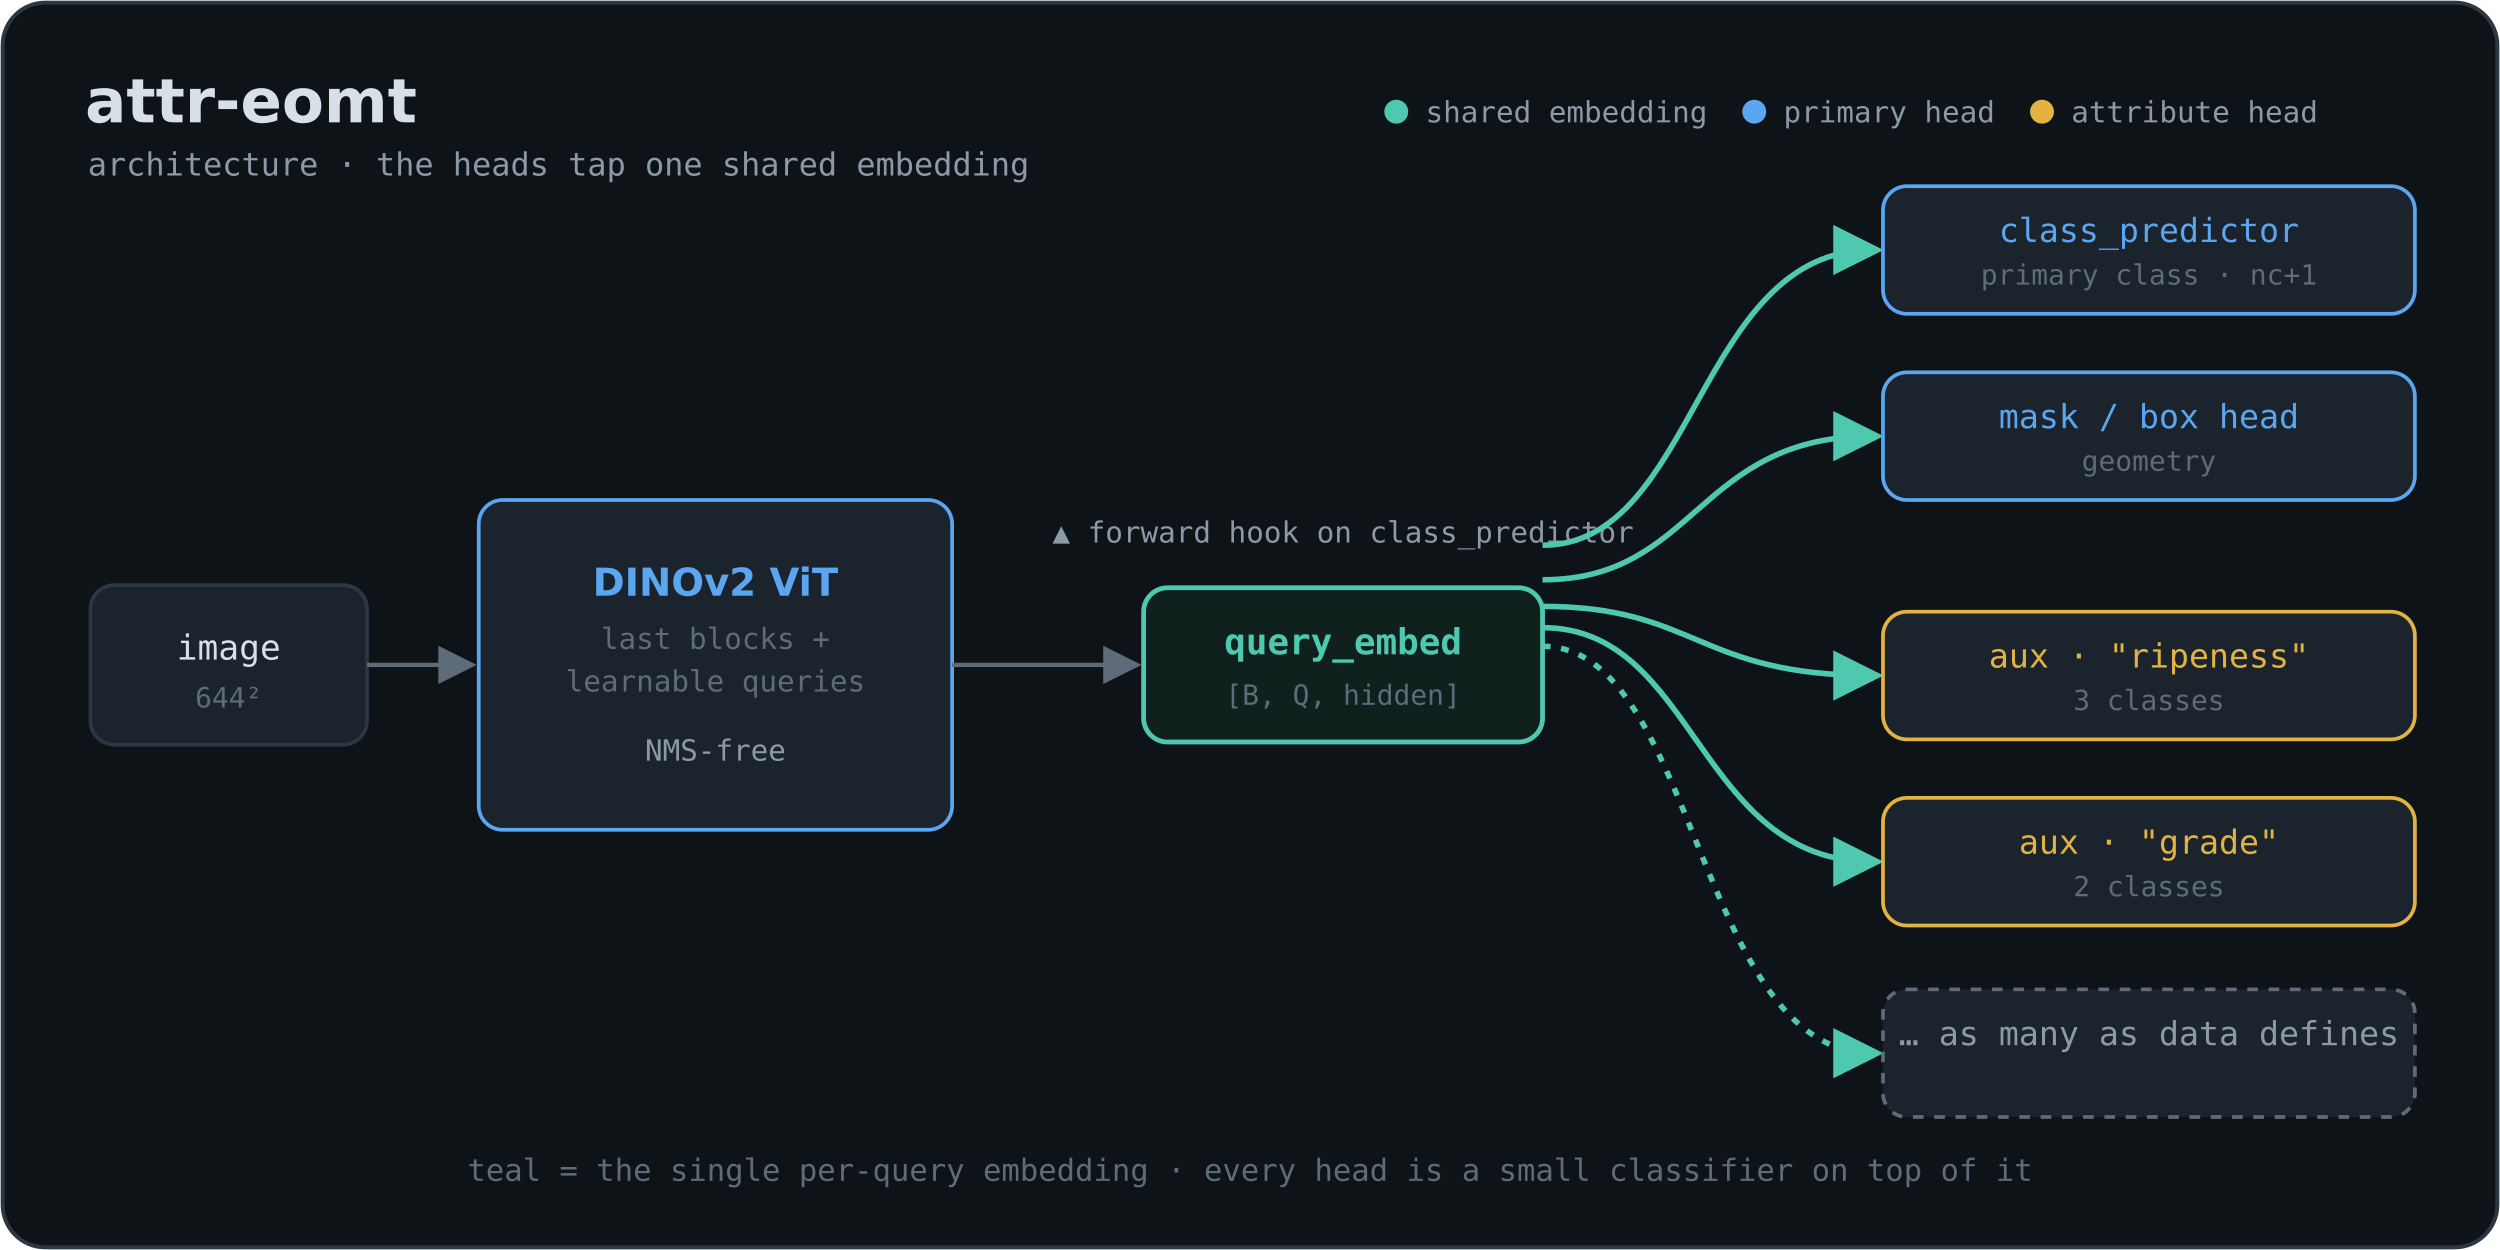
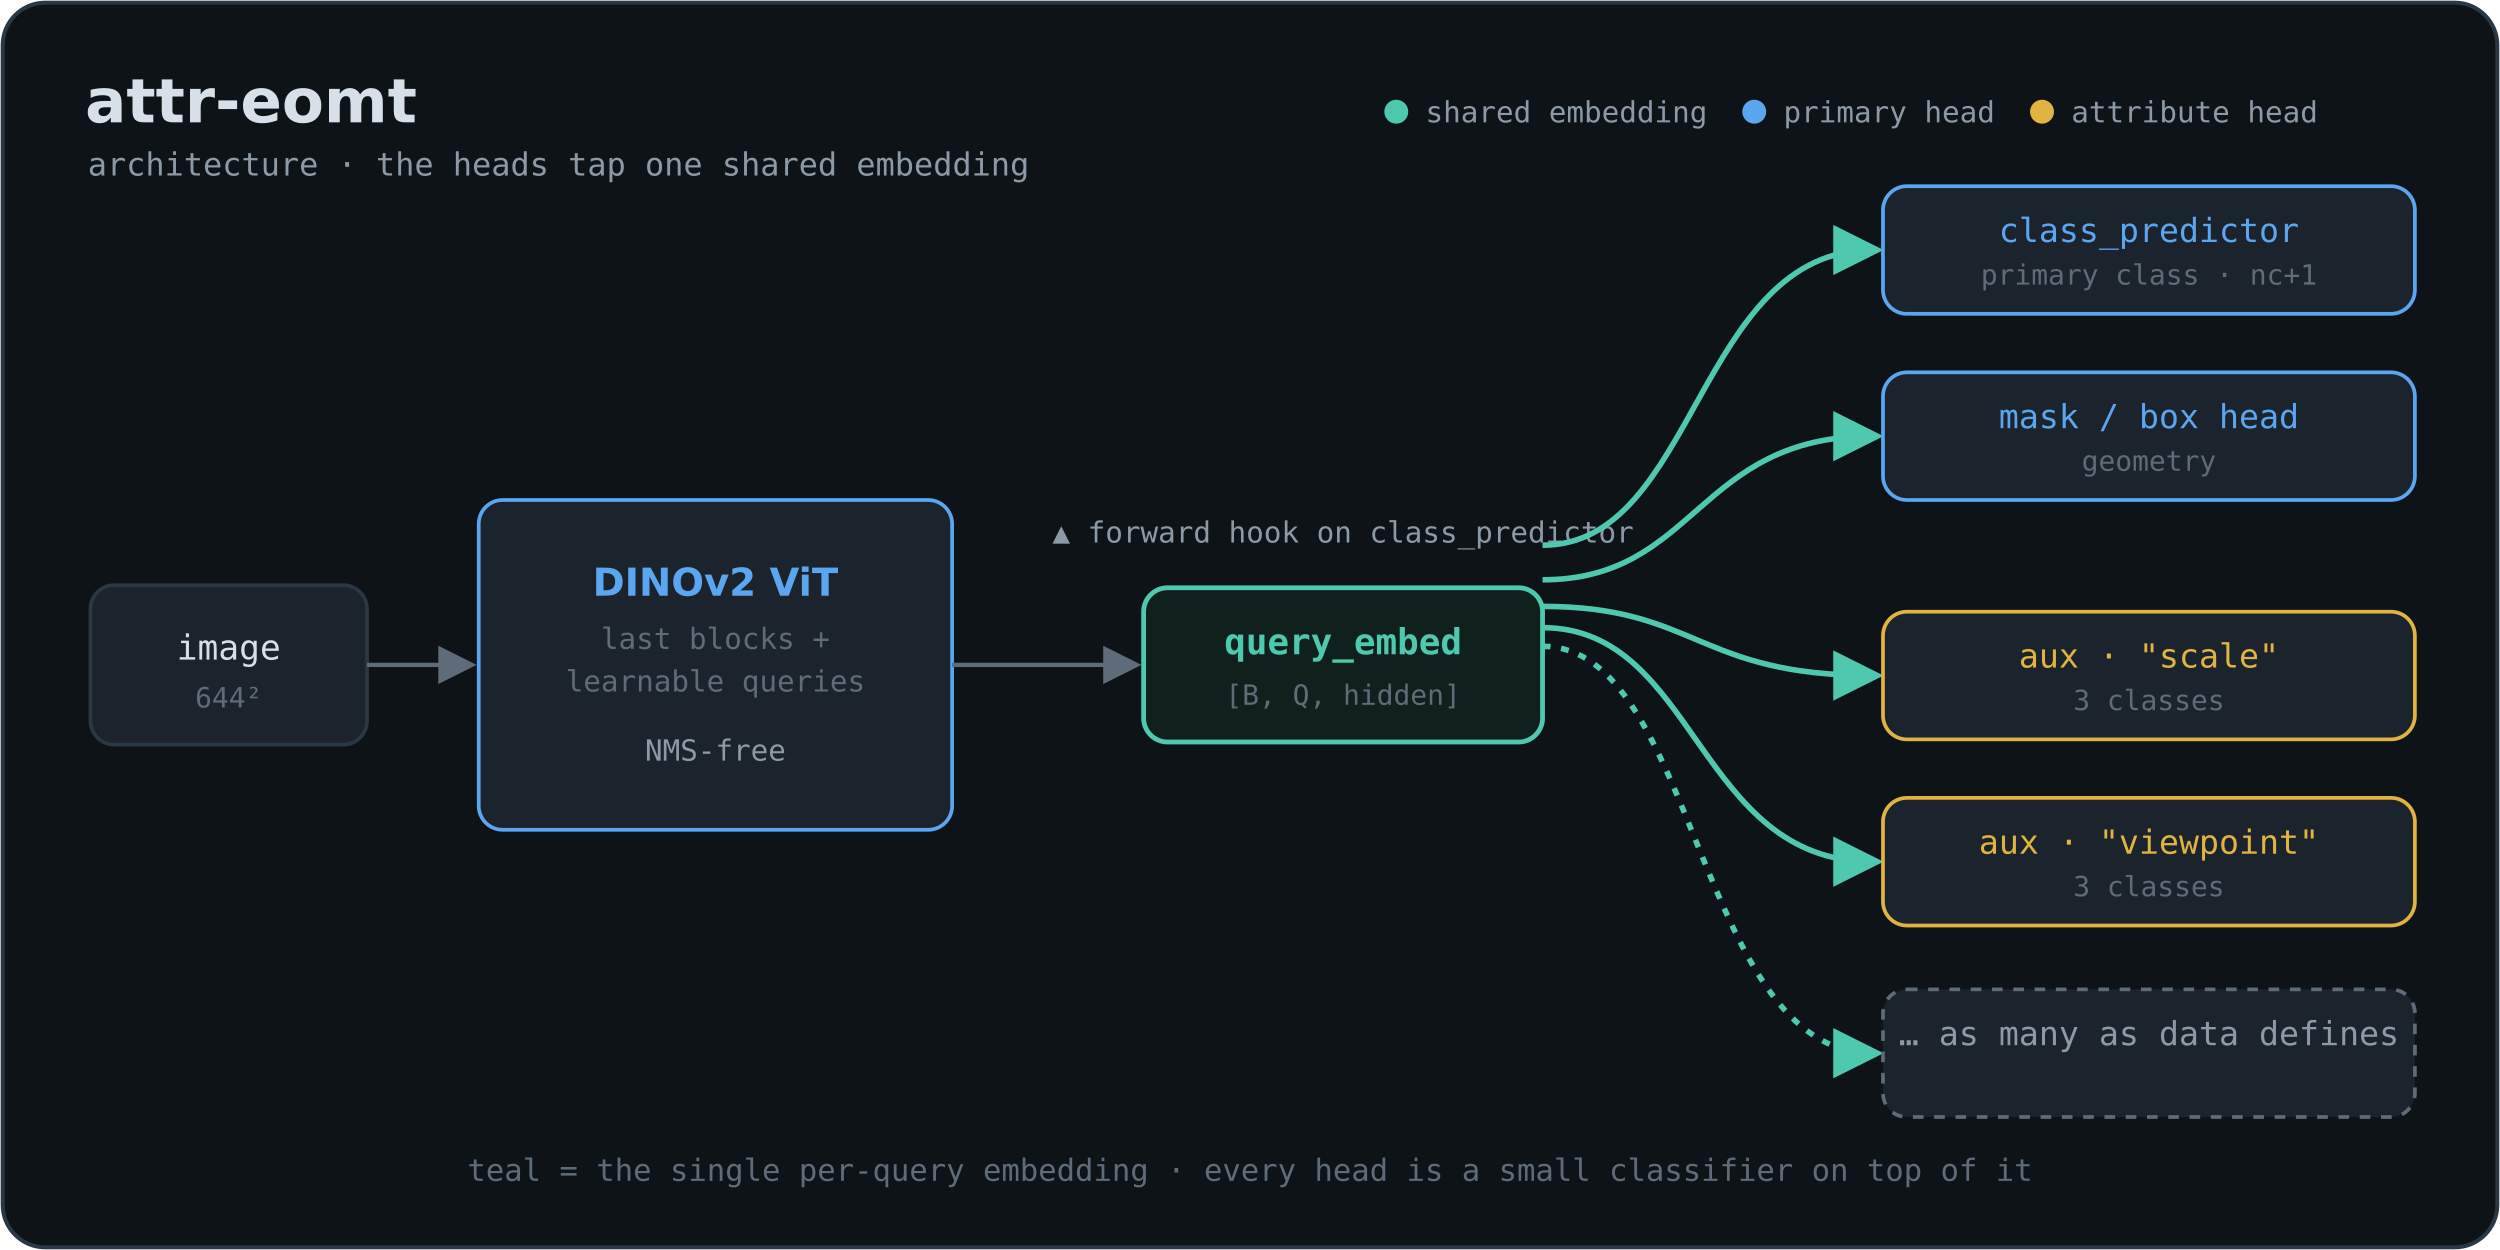
<svg xmlns="http://www.w3.org/2000/svg" viewBox="0 0 940 470" width="940" height="470">
  <rect x="1" y="1" width="938" height="468" rx="16" fill="#0e1318" stroke="#2a3744" stroke-width="1.5" />
  <text x="32" y="46" font-family="DejaVu Sans, sans-serif" font-size="23" fill="#d7e0e8" text-anchor="start" font-weight="bold">attr-eomt</text>
  <text x="33" y="66" font-family="DejaVu Sans Mono, monospace" font-size="12" fill="#8c9aa8" text-anchor="start" font-weight="normal">architecture · the heads tap one shared embedding</text>
  <circle cx="525" cy="42" r="4.5" fill="#4ec9b0" />
  <text x="536" y="46" font-family="DejaVu Sans Mono, monospace" font-size="11" fill="#8c9aa8">shared embedding</text>
  <circle cx="659.6" cy="42" r="4.5" fill="#5aa6f0" />
  <text x="670.6" y="46" font-family="DejaVu Sans Mono, monospace" font-size="11" fill="#8c9aa8">primary head</text>
  <circle cx="767.8" cy="42" r="4.5" fill="#e2b341" />
  <text x="778.8" y="46" font-family="DejaVu Sans Mono, monospace" font-size="11" fill="#8c9aa8">attribute head</text>
  <defs>
    <marker id="a" markerWidth="9" markerHeight="9" refX="7" refY="4.5" orient="auto">
      <path d="M0,0 L9,4.5 L0,9 z" fill="#5e6b78" />
    </marker>
    <marker id="aq" markerWidth="9" markerHeight="9" refX="7" refY="4.5" orient="auto">
      <path d="M0,0 L9,4.5 L0,9 z" fill="#4ec9b0" />
    </marker>
  </defs>
  <rect x="34" y="220" width="104" height="60" rx="9" fill="#1b232c" stroke="#2a3744" stroke-width="1.4" />
  <text x="86" y="248" font-family="DejaVu Sans Mono, monospace" font-size="13" fill="#d7e0e8" text-anchor="middle" font-weight="normal">image</text>
  <text x="86" y="266" font-family="DejaVu Sans Mono, monospace" font-size="10.5" fill="#5e6b78" text-anchor="middle" font-weight="normal">644²</text>
  <path d="M138,250 H176" stroke="#5e6b78" stroke-width="1.6" fill="none" marker-end="url(#a)" />
  <rect x="180" y="188" width="178" height="124" rx="9" fill="#1b232c" stroke="#5aa6f0" stroke-width="1.4" />
  <text x="269" y="224" font-family="DejaVu Sans, sans-serif" font-size="14.5" fill="#5aa6f0" text-anchor="middle" font-weight="bold">DINOv2 ViT</text>
  <text x="269" y="244" font-family="DejaVu Sans Mono, monospace" font-size="11" fill="#5e6b78" text-anchor="middle" font-weight="normal">last blocks +</text>
  <text x="269" y="260" font-family="DejaVu Sans Mono, monospace" font-size="11" fill="#5e6b78" text-anchor="middle" font-weight="normal">learnable queries</text>
  <text x="269" y="286" font-family="DejaVu Sans Mono, monospace" font-size="11" fill="#8c9aa8" text-anchor="middle" font-weight="normal">NMS-free</text>
  <path d="M358,250 H426" stroke="#5e6b78" stroke-width="1.6" fill="none" marker-end="url(#a)" />
  <rect x="430" y="221" width="150" height="58" rx="9" fill="#10201c" stroke="#4ec9b0" stroke-width="1.8" />
  <text x="505" y="246" font-family="DejaVu Sans Mono, monospace" font-size="13.5" fill="#4ec9b0" text-anchor="middle" font-weight="bold">query_embed</text>
  <text x="505" y="265" font-family="DejaVu Sans Mono, monospace" font-size="10.5" fill="#5e6b78" text-anchor="middle" font-weight="normal">[B, Q, hidden]</text>
  <text x="505" y="204" font-family="DejaVu Sans Mono, monospace" font-size="11" fill="#8c9aa8" text-anchor="middle" font-weight="normal">▲ forward hook on class_predictor</text>
  <path d="M580,205 C638,205 638,94 704,94" stroke="#4ec9b0" stroke-width="2.1" fill="none" marker-end="url(#aq)" />
  <rect x="708" y="70" width="200" height="48" rx="9" fill="#1b232c" stroke="#5aa6f0" stroke-width="1.4" />
  <text x="808.0" y="91" font-family="DejaVu Sans Mono, monospace" font-size="12.5" fill="#5aa6f0" text-anchor="middle" font-weight="normal">class_predictor</text>
  <text x="808.0" y="107" font-family="DejaVu Sans Mono, monospace" font-size="10.5" fill="#5e6b78" text-anchor="middle" font-weight="normal">primary class · nc+1</text>
  <path d="M580,218 C638,218 638,164 704,164" stroke="#4ec9b0" stroke-width="2.1" fill="none" marker-end="url(#aq)" />
  <rect x="708" y="140" width="200" height="48" rx="9" fill="#1b232c" stroke="#5aa6f0" stroke-width="1.4" />
  <text x="808.0" y="161" font-family="DejaVu Sans Mono, monospace" font-size="12.5" fill="#5aa6f0" text-anchor="middle" font-weight="normal">mask / box head</text>
  <text x="808.0" y="177" font-family="DejaVu Sans Mono, monospace" font-size="10.5" fill="#5e6b78" text-anchor="middle" font-weight="normal">geometry</text>
  <path d="M580,228 C638,228 638,254 704,254" stroke="#4ec9b0" stroke-width="2.1" fill="none" marker-end="url(#aq)" />
  <rect x="708" y="230" width="200" height="48" rx="9" fill="#1b232c" stroke="#e2b341" stroke-width="1.4" />
-   <text x="808.0" y="251" font-family="DejaVu Sans Mono, monospace" font-size="12.5" fill="#e2b341" text-anchor="middle" font-weight="normal">aux · "ripeness"</text>
+   <text x="808.0" y="251" font-family="DejaVu Sans Mono, monospace" font-size="12.5" fill="#e2b341" text-anchor="middle" font-weight="normal">aux · "scale"</text>
  <text x="808.0" y="267" font-family="DejaVu Sans Mono, monospace" font-size="10.5" fill="#5e6b78" text-anchor="middle" font-weight="normal">3 classes</text>
  <path d="M580,236 C638,236 638,324 704,324" stroke="#4ec9b0" stroke-width="2.1" fill="none" marker-end="url(#aq)" />
  <rect x="708" y="300" width="200" height="48" rx="9" fill="#1b232c" stroke="#e2b341" stroke-width="1.4" />
-   <text x="808.0" y="321" font-family="DejaVu Sans Mono, monospace" font-size="12.5" fill="#e2b341" text-anchor="middle" font-weight="normal">aux · "grade"</text>
-   <text x="808.0" y="337" font-family="DejaVu Sans Mono, monospace" font-size="10.5" fill="#5e6b78" text-anchor="middle" font-weight="normal">2 classes</text>
+   <text x="808.0" y="321" font-family="DejaVu Sans Mono, monospace" font-size="12.5" fill="#e2b341" text-anchor="middle" font-weight="normal">aux · "viewpoint"</text>
+   <text x="808.0" y="337" font-family="DejaVu Sans Mono, monospace" font-size="10.5" fill="#5e6b78" text-anchor="middle" font-weight="normal">3 classes</text>
  <path d="M580,243 C638,243 638,396 704,396" stroke="#4ec9b0" stroke-width="2.1" fill="none" marker-end="url(#aq)" stroke-dasharray="3 4" />
  <rect x="708" y="372" width="200" height="48" rx="9" fill="#1b232c" stroke="#5e6b78" stroke-width="1.4" stroke-dasharray="4 4" />
  <text x="808.0" y="393" font-family="DejaVu Sans Mono, monospace" font-size="12.5" fill="#8c9aa8" text-anchor="middle" font-weight="normal">… as many as data defines</text>
  <text x="470.0" y="444" font-family="DejaVu Sans Mono, monospace" font-size="11.5" fill="#5e6b78" text-anchor="middle" font-weight="normal">teal = the single per-query embedding · every head is a small classifier on top of it</text>
</svg>
